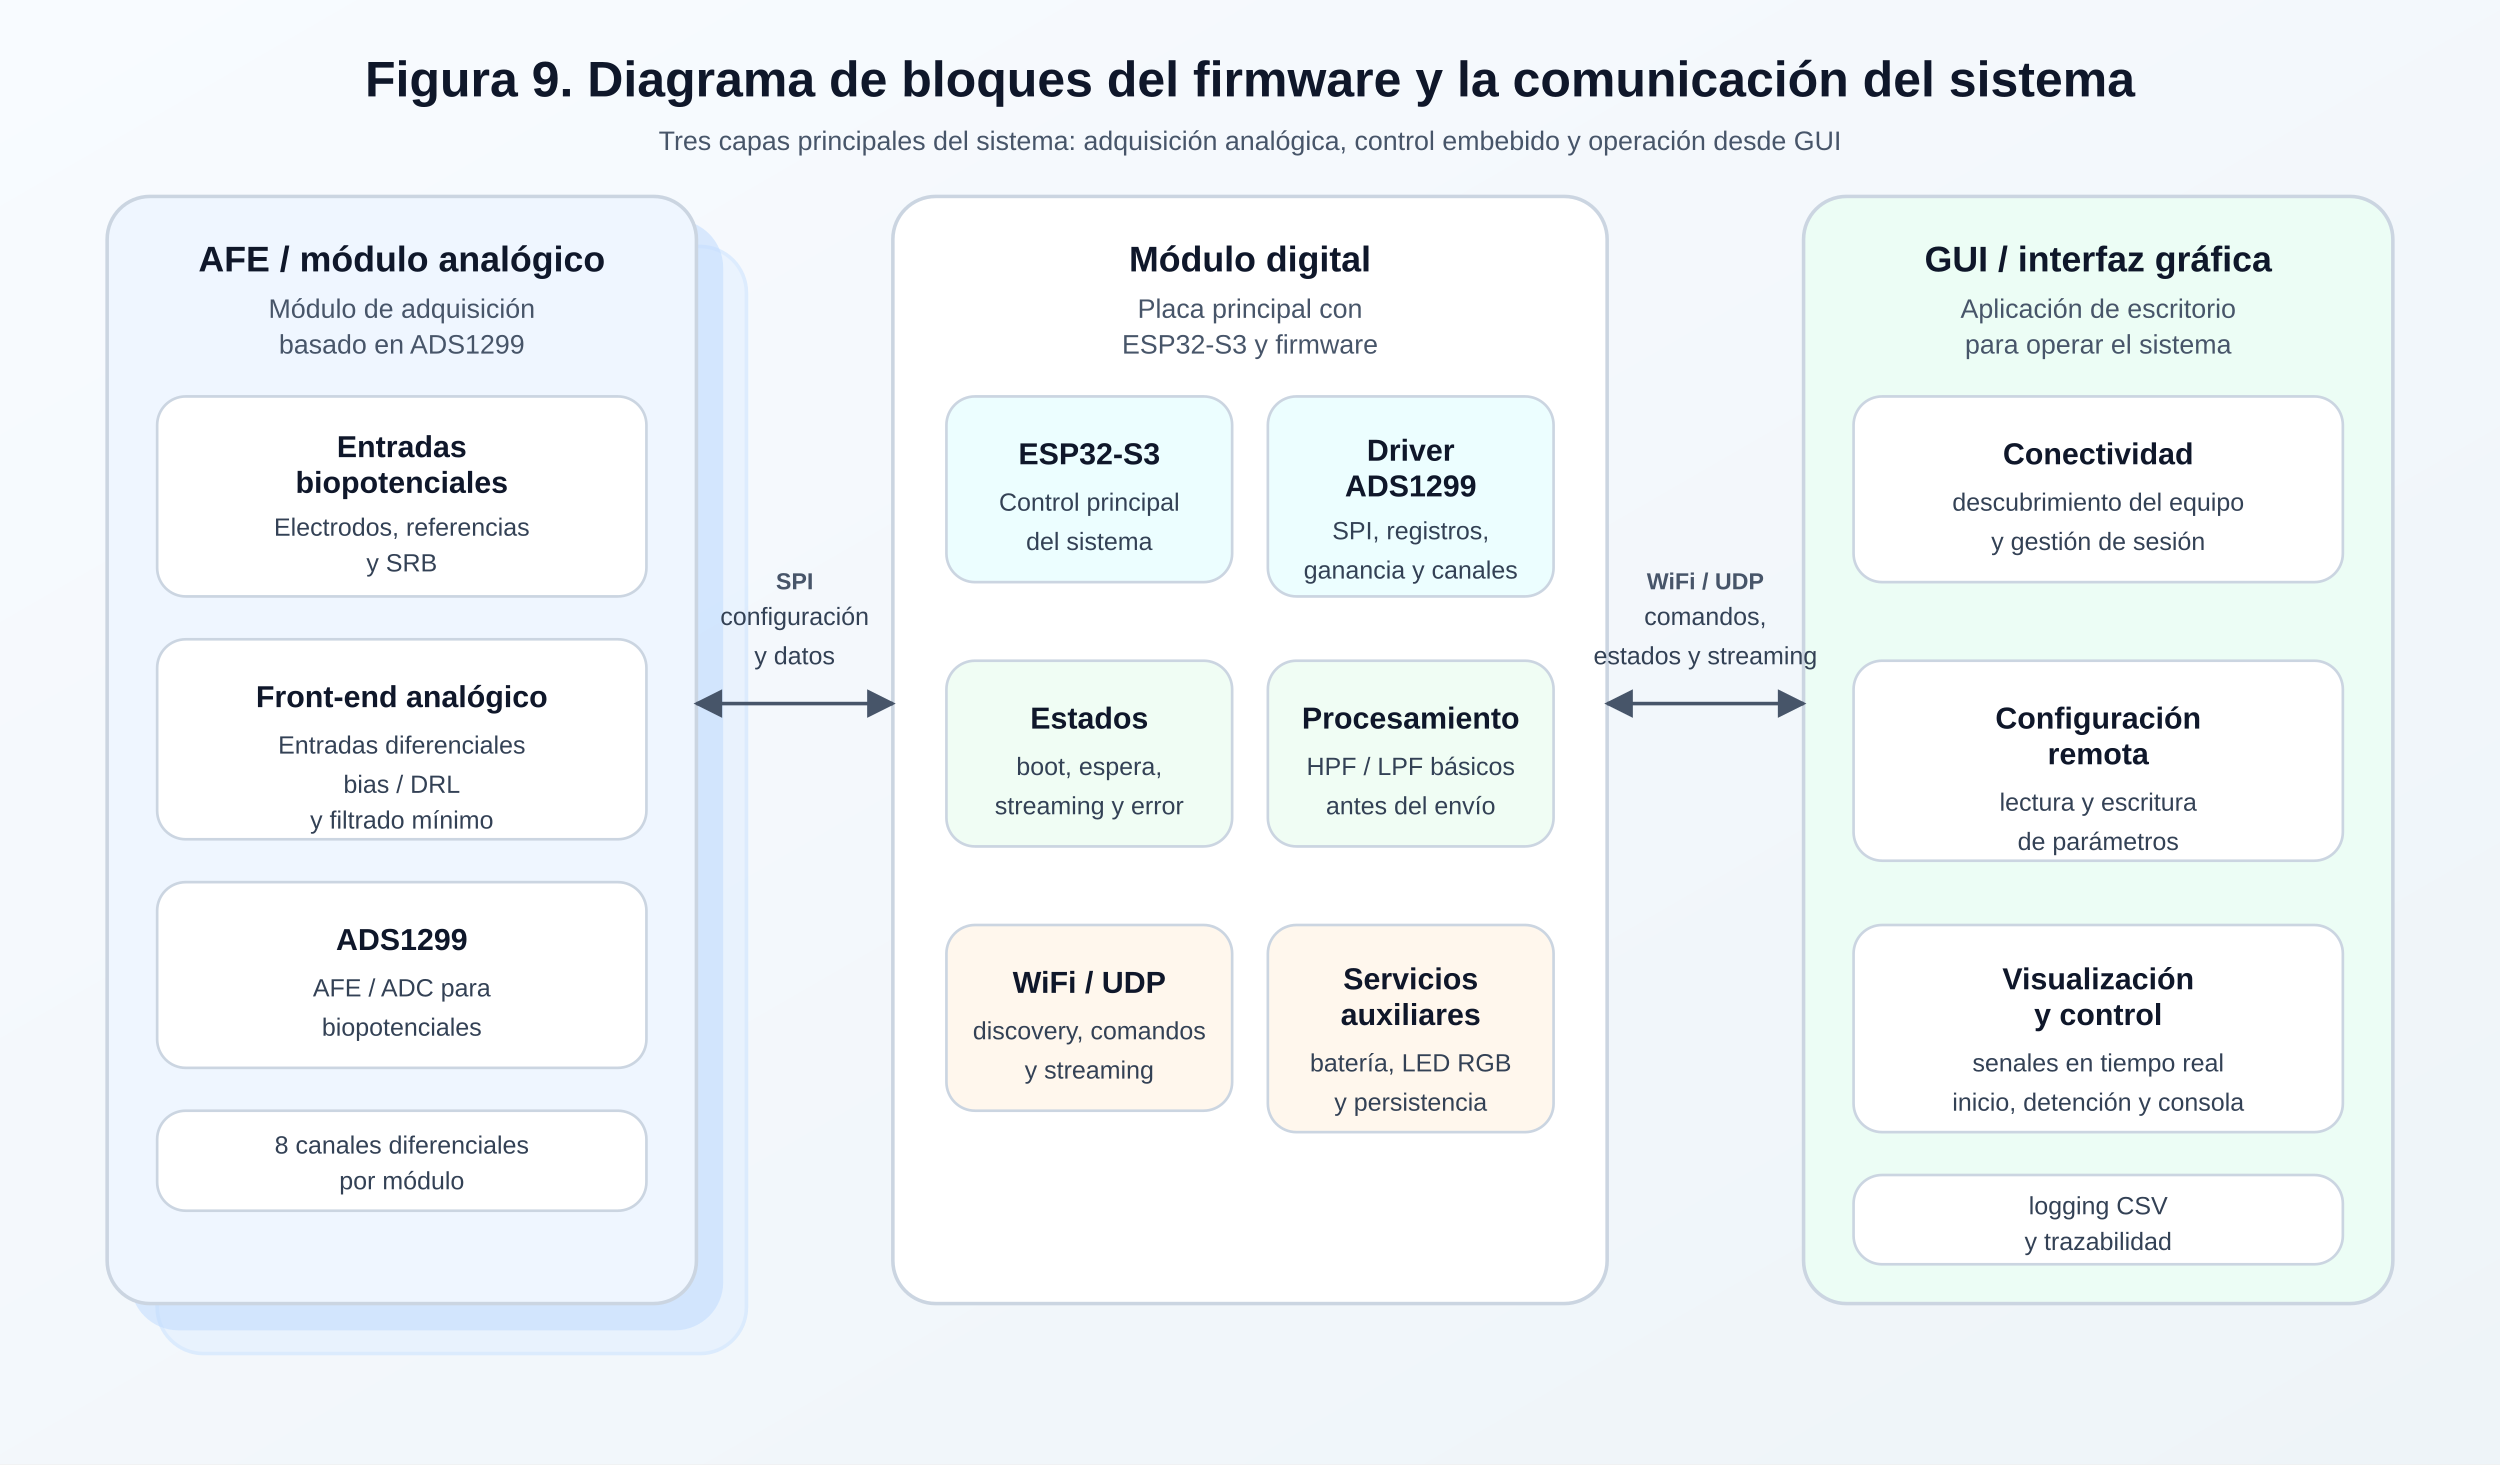
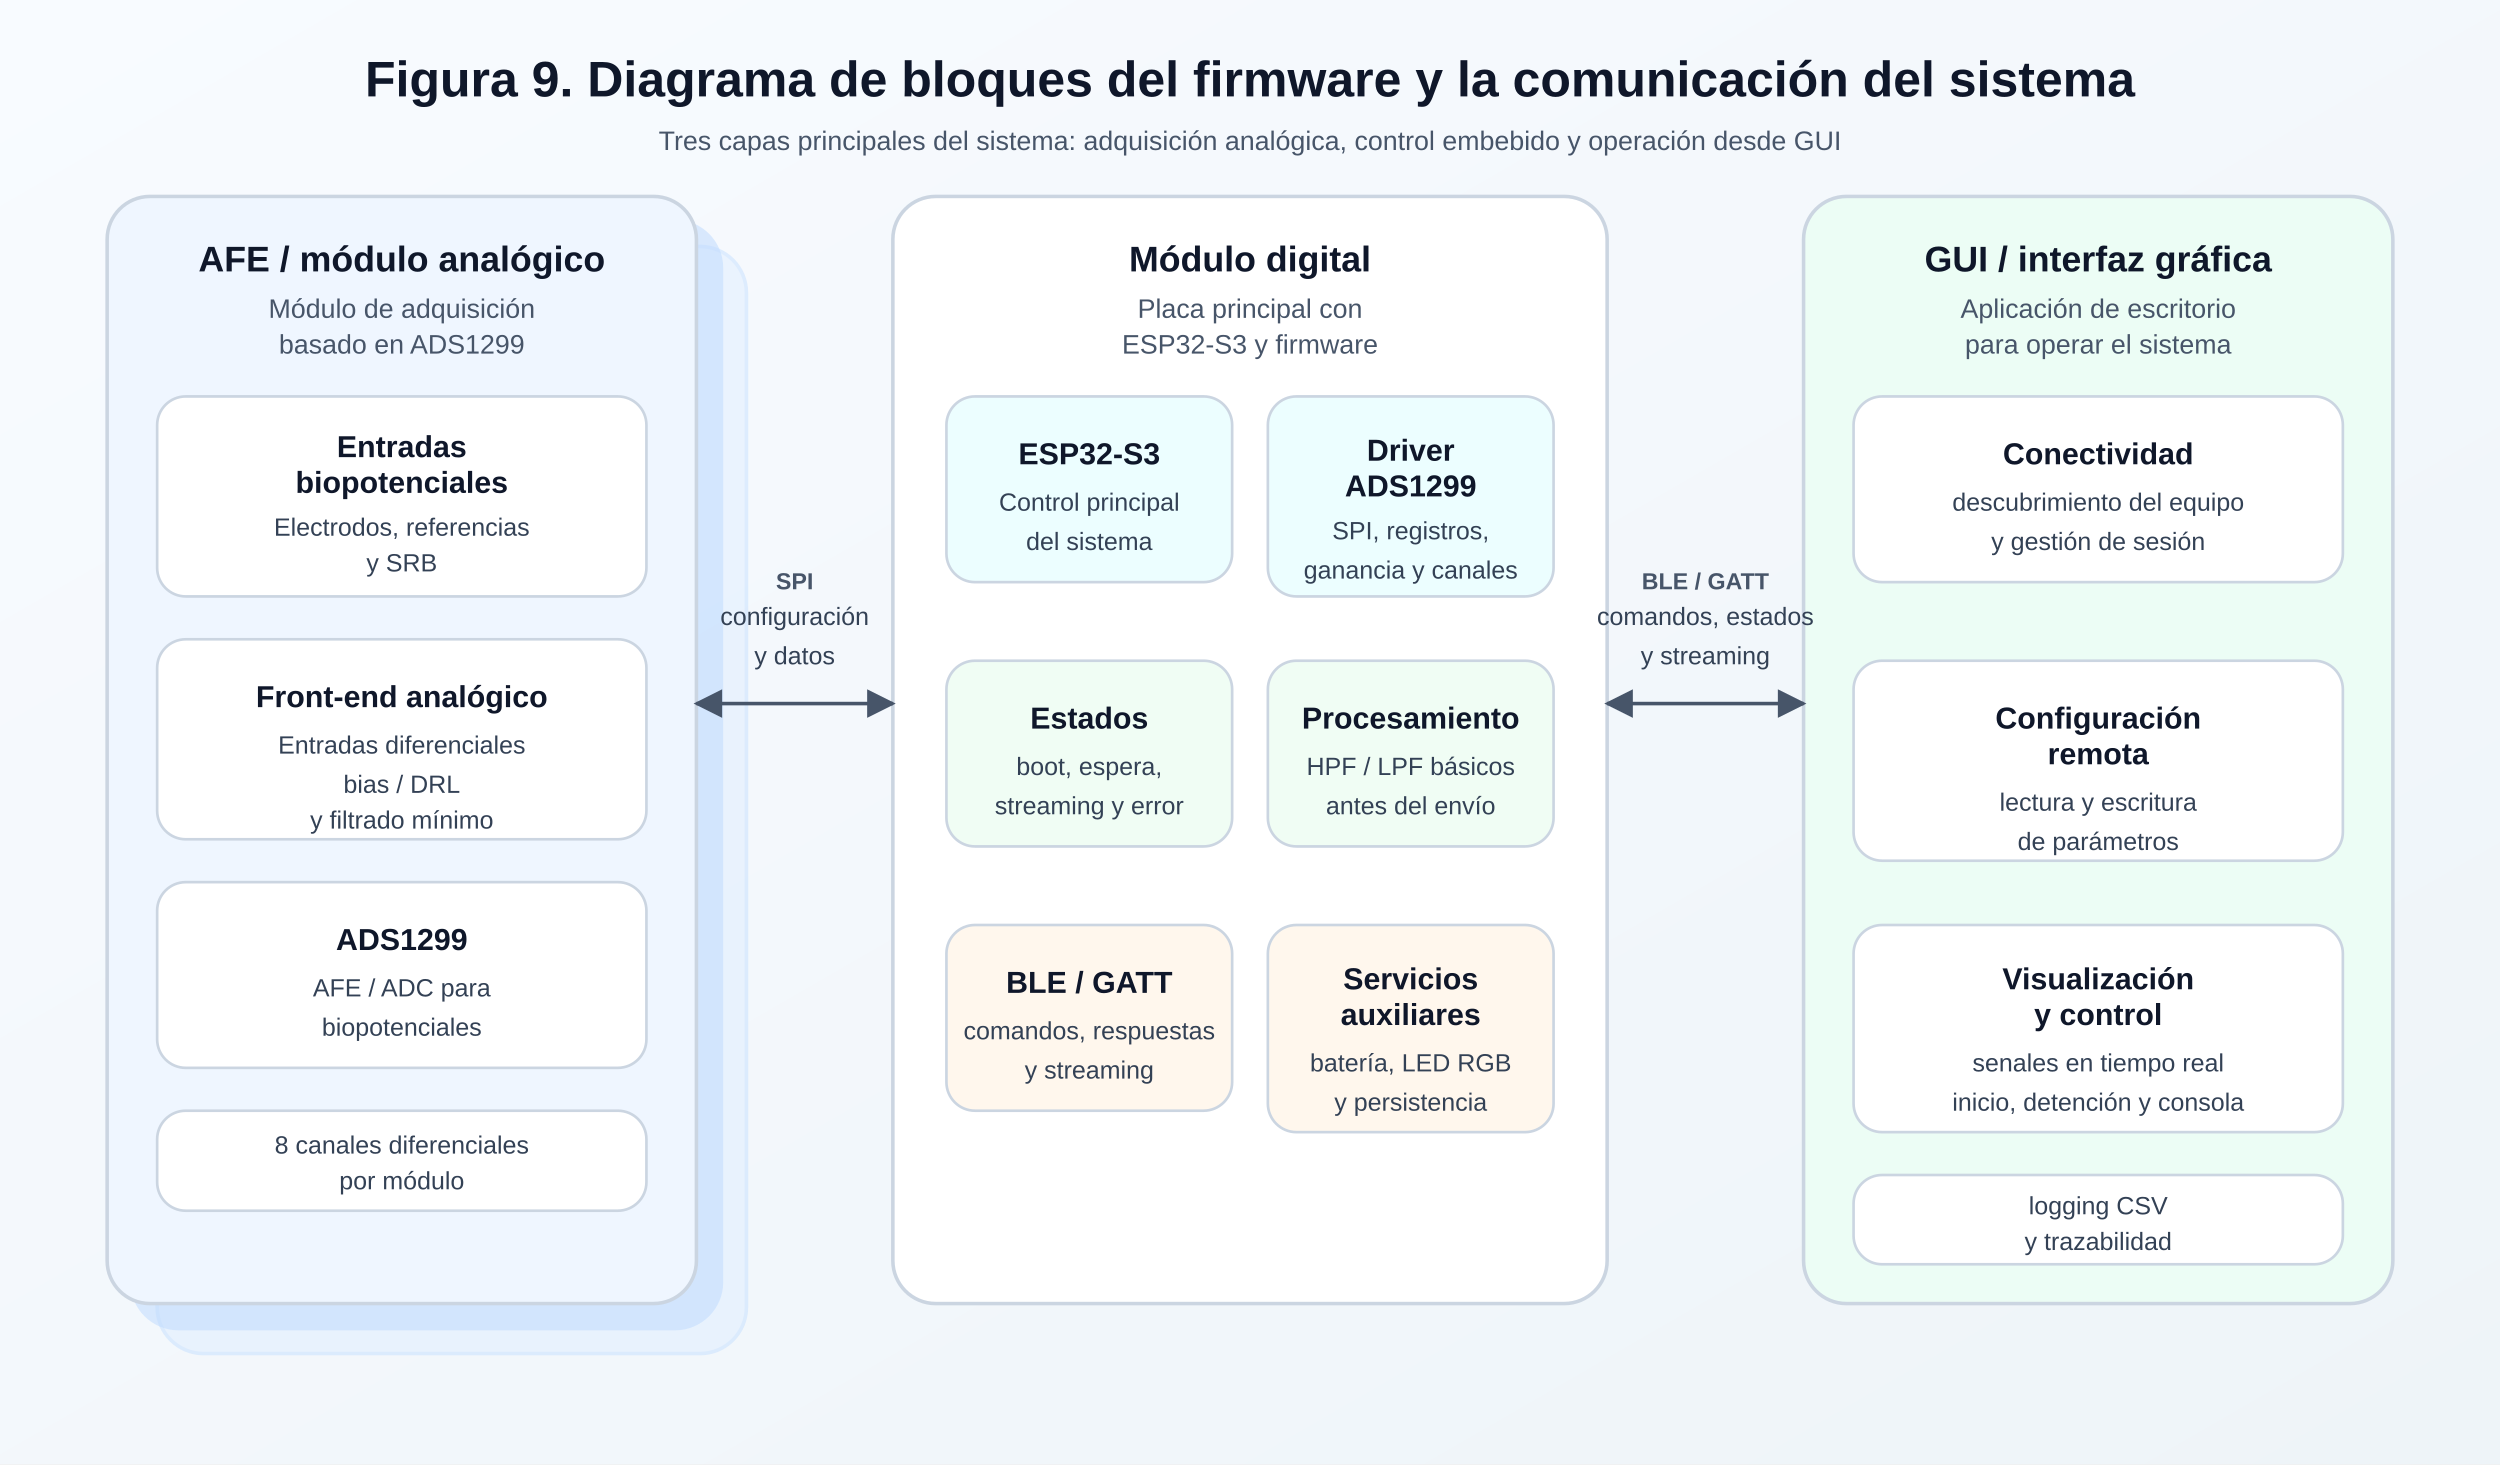
<svg xmlns="http://www.w3.org/2000/svg" width="1400" height="820" viewBox="0 0 1400 820" role="img" aria-labelledby="title desc">
  <defs>
    <linearGradient id="bg" x1="0%" y1="0%" x2="100%" y2="100%">
      <stop offset="0%" stop-color="#f8fbff" />
      <stop offset="100%" stop-color="#eef4f8" />
    </linearGradient>
    <marker id="arrow" viewBox="0 0 10 10" refX="9" refY="5" markerWidth="8" markerHeight="8" orient="auto-start-reverse">
      <path d="M 0 0 L 10 5 L 0 10 z" fill="#475569" />
    </marker>
    <style>
      .title { font: 700 28px 'Segoe UI', Arial, sans-serif; fill: #0f172a; }
      .subtitle { font: 500 15px 'Segoe UI', Arial, sans-serif; fill: #475569; }
      .label { font: 700 20px 'Segoe UI', Arial, sans-serif; fill: #0f172a; }
      .text { font: 500 14px 'Segoe UI', Arial, sans-serif; fill: #334155; }
      .note { font: 700 13px 'Segoe UI', Arial, sans-serif; fill: #475569; }
      .card { stroke: #cbd5e1; stroke-width: 2; rx: 24; ry: 24; }
      .subcard { stroke: #cbd5e1; stroke-width: 1.5; rx: 16; ry: 16; }
      .line { stroke: #475569; stroke-width: 2; fill: none; marker-end: url(#arrow); marker-start: url(#arrow); }
      .stack { stroke: #bfdbfe; stroke-width: 2; rx: 26; ry: 26; }
    </style>
  </defs>
  <rect width="1400" height="820" fill="url(#bg)" />
  <text x="700" y="54" text-anchor="middle" class="title">Figura 9. Diagrama de bloques del firmware y la comunicación del sistema</text>
  <text x="700" y="84" text-anchor="middle" class="subtitle">Tres capas principales del sistema: adquisición analógica, control embebido y operación desde GUI</text>
  <rect x="88" y="138" width="330" height="620" class="stack" fill="#dbeafe" opacity="0.45" />
  <rect x="74" y="124" width="330" height="620" class="stack" fill="#bfdbfe" opacity="0.55" />
  <rect x="60" y="110" width="330" height="620" class="card" fill="#eff6ff" />
  <text x="225" y="152" text-anchor="middle" class="label">AFE / módulo analógico</text>
  <text x="225" y="178" text-anchor="middle" class="subtitle">Módulo de adquisición</text>
  <text x="225" y="198" text-anchor="middle" class="subtitle">basado en ADS1299</text>
  <rect x="88" y="222" width="274" height="112" class="subcard" fill="#ffffff" />
  <text x="225" y="256" text-anchor="middle" class="label" style="font-size:17px;">Entradas</text>
  <text x="225" y="276" text-anchor="middle" class="label" style="font-size:17px;">biopotenciales</text>
  <text x="225" y="300" text-anchor="middle" class="text">Electrodos, referencias</text>
  <text x="225" y="320" text-anchor="middle" class="text">y SRB</text>
  <rect x="88" y="358" width="274" height="112" class="subcard" fill="#ffffff" />
  <text x="225" y="396" text-anchor="middle" class="label" style="font-size:17px;">Front-end analógico</text>
  <text x="225" y="422" text-anchor="middle" class="text">Entradas diferenciales</text>
  <text x="225" y="444" text-anchor="middle" class="text">bias / DRL</text>
  <text x="225" y="464" text-anchor="middle" class="text">y filtrado mínimo</text>
  <rect x="88" y="494" width="274" height="104" class="subcard" fill="#ffffff" />
  <text x="225" y="532" text-anchor="middle" class="label" style="font-size:17px;">ADS1299</text>
  <text x="225" y="558" text-anchor="middle" class="text">AFE / ADC para</text>
  <text x="225" y="580" text-anchor="middle" class="text">biopotenciales</text>
  <rect x="88" y="622" width="274" height="56" class="subcard" fill="#ffffff" />
  <text x="225" y="646" text-anchor="middle" class="text">8 canales diferenciales</text>
  <text x="225" y="666" text-anchor="middle" class="text">por módulo</text>
  <rect x="500" y="110" width="400" height="620" class="card" fill="#ffffff" />
  <text x="700" y="152" text-anchor="middle" class="label">Módulo digital</text>
  <text x="700" y="178" text-anchor="middle" class="subtitle">Placa principal con</text>
  <text x="700" y="198" text-anchor="middle" class="subtitle">ESP32-S3 y firmware</text>
  <rect x="530" y="222" width="160" height="104" class="subcard" fill="#ecfeff" />
  <text x="610" y="260" text-anchor="middle" class="label" style="font-size:17px;">ESP32-S3</text>
  <text x="610" y="286" text-anchor="middle" class="text">Control principal</text>
  <text x="610" y="308" text-anchor="middle" class="text">del sistema</text>
  <rect x="710" y="222" width="160" height="112" class="subcard" fill="#ecfeff" />
  <text x="790" y="258" text-anchor="middle" class="label" style="font-size:17px;">Driver</text>
  <text x="790" y="278" text-anchor="middle" class="label" style="font-size:17px;">ADS1299</text>
  <text x="790" y="302" text-anchor="middle" class="text">SPI, registros,</text>
  <text x="790" y="324" text-anchor="middle" class="text">ganancia y canales</text>
  <rect x="530" y="370" width="160" height="104" class="subcard" fill="#f0fdf4" />
  <text x="610" y="408" text-anchor="middle" class="label" style="font-size:17px;">Estados</text>
  <text x="610" y="434" text-anchor="middle" class="text">boot, espera,</text>
  <text x="610" y="456" text-anchor="middle" class="text">streaming y error</text>
  <rect x="710" y="370" width="160" height="104" class="subcard" fill="#f0fdf4" />
  <text x="790" y="408" text-anchor="middle" class="label" style="font-size:17px;">Procesamiento</text>
  <text x="790" y="434" text-anchor="middle" class="text">HPF / LPF básicos</text>
  <text x="790" y="456" text-anchor="middle" class="text">antes del envío</text>
  <rect x="530" y="518" width="160" height="104" class="subcard" fill="#fff7ed" />
-   <text x="610" y="556" text-anchor="middle" class="label" style="font-size:17px;">WiFi / UDP</text>
-   <text x="610" y="582" text-anchor="middle" class="text">discovery, comandos</text>
+   <text x="610" y="556" text-anchor="middle" class="label" style="font-size:17px;">BLE / GATT</text>
+   <text x="610" y="582" text-anchor="middle" class="text">comandos, respuestas</text>
  <text x="610" y="604" text-anchor="middle" class="text">y streaming</text>
  <rect x="710" y="518" width="160" height="116" class="subcard" fill="#fff7ed" />
  <text x="790" y="554" text-anchor="middle" class="label" style="font-size:17px;">Servicios</text>
  <text x="790" y="574" text-anchor="middle" class="label" style="font-size:17px;">auxiliares</text>
  <text x="790" y="600" text-anchor="middle" class="text">batería, LED RGB</text>
  <text x="790" y="622" text-anchor="middle" class="text">y persistencia</text>
  <rect x="1010" y="110" width="330" height="620" class="card" fill="#ecfdf5" />
  <text x="1175" y="152" text-anchor="middle" class="label">GUI / interfaz gráfica</text>
  <text x="1175" y="178" text-anchor="middle" class="subtitle">Aplicación de escritorio</text>
  <text x="1175" y="198" text-anchor="middle" class="subtitle">para operar el sistema</text>
  <rect x="1038" y="222" width="274" height="104" class="subcard" fill="#ffffff" />
  <text x="1175" y="260" text-anchor="middle" class="label" style="font-size:17px;">Conectividad</text>
  <text x="1175" y="286" text-anchor="middle" class="text">descubrimiento del equipo</text>
  <text x="1175" y="308" text-anchor="middle" class="text">y gestión de sesión</text>
  <rect x="1038" y="370" width="274" height="112" class="subcard" fill="#ffffff" />
  <text x="1175" y="408" text-anchor="middle" class="label" style="font-size:17px;">Configuración</text>
  <text x="1175" y="428" text-anchor="middle" class="label" style="font-size:17px;">remota</text>
  <text x="1175" y="454" text-anchor="middle" class="text">lectura y escritura</text>
  <text x="1175" y="476" text-anchor="middle" class="text">de parámetros</text>
  <rect x="1038" y="518" width="274" height="116" class="subcard" fill="#ffffff" />
  <text x="1175" y="554" text-anchor="middle" class="label" style="font-size:17px;">Visualización</text>
  <text x="1175" y="574" text-anchor="middle" class="label" style="font-size:17px;">y control</text>
  <text x="1175" y="600" text-anchor="middle" class="text">senales en tiempo real</text>
  <text x="1175" y="622" text-anchor="middle" class="text">inicio, detención y consola</text>
  <rect x="1038" y="658" width="274" height="50" class="subcard" fill="#ffffff" />
  <text x="1175" y="680" text-anchor="middle" class="text">logging CSV</text>
  <text x="1175" y="700" text-anchor="middle" class="text">y trazabilidad</text>
  <line x1="390" y1="394" x2="500" y2="394" class="line" />
  <text x="445" y="330" text-anchor="middle" class="note">SPI</text>
  <text x="445" y="350" text-anchor="middle" class="text">configuración</text>
  <text x="445" y="372" text-anchor="middle" class="text">y datos</text>
  <line x1="900" y1="394" x2="1010" y2="394" class="line" />
-   <text x="955" y="330" text-anchor="middle" class="note">WiFi / UDP</text>
-   <text x="955" y="350" text-anchor="middle" class="text">comandos,</text>
-   <text x="955" y="372" text-anchor="middle" class="text">estados y streaming</text>
+   <text x="955" y="330" text-anchor="middle" class="note">BLE / GATT</text>
+   <text x="955" y="350" text-anchor="middle" class="text">comandos, estados</text>
+   <text x="955" y="372" text-anchor="middle" class="text">y streaming</text>
</svg>
